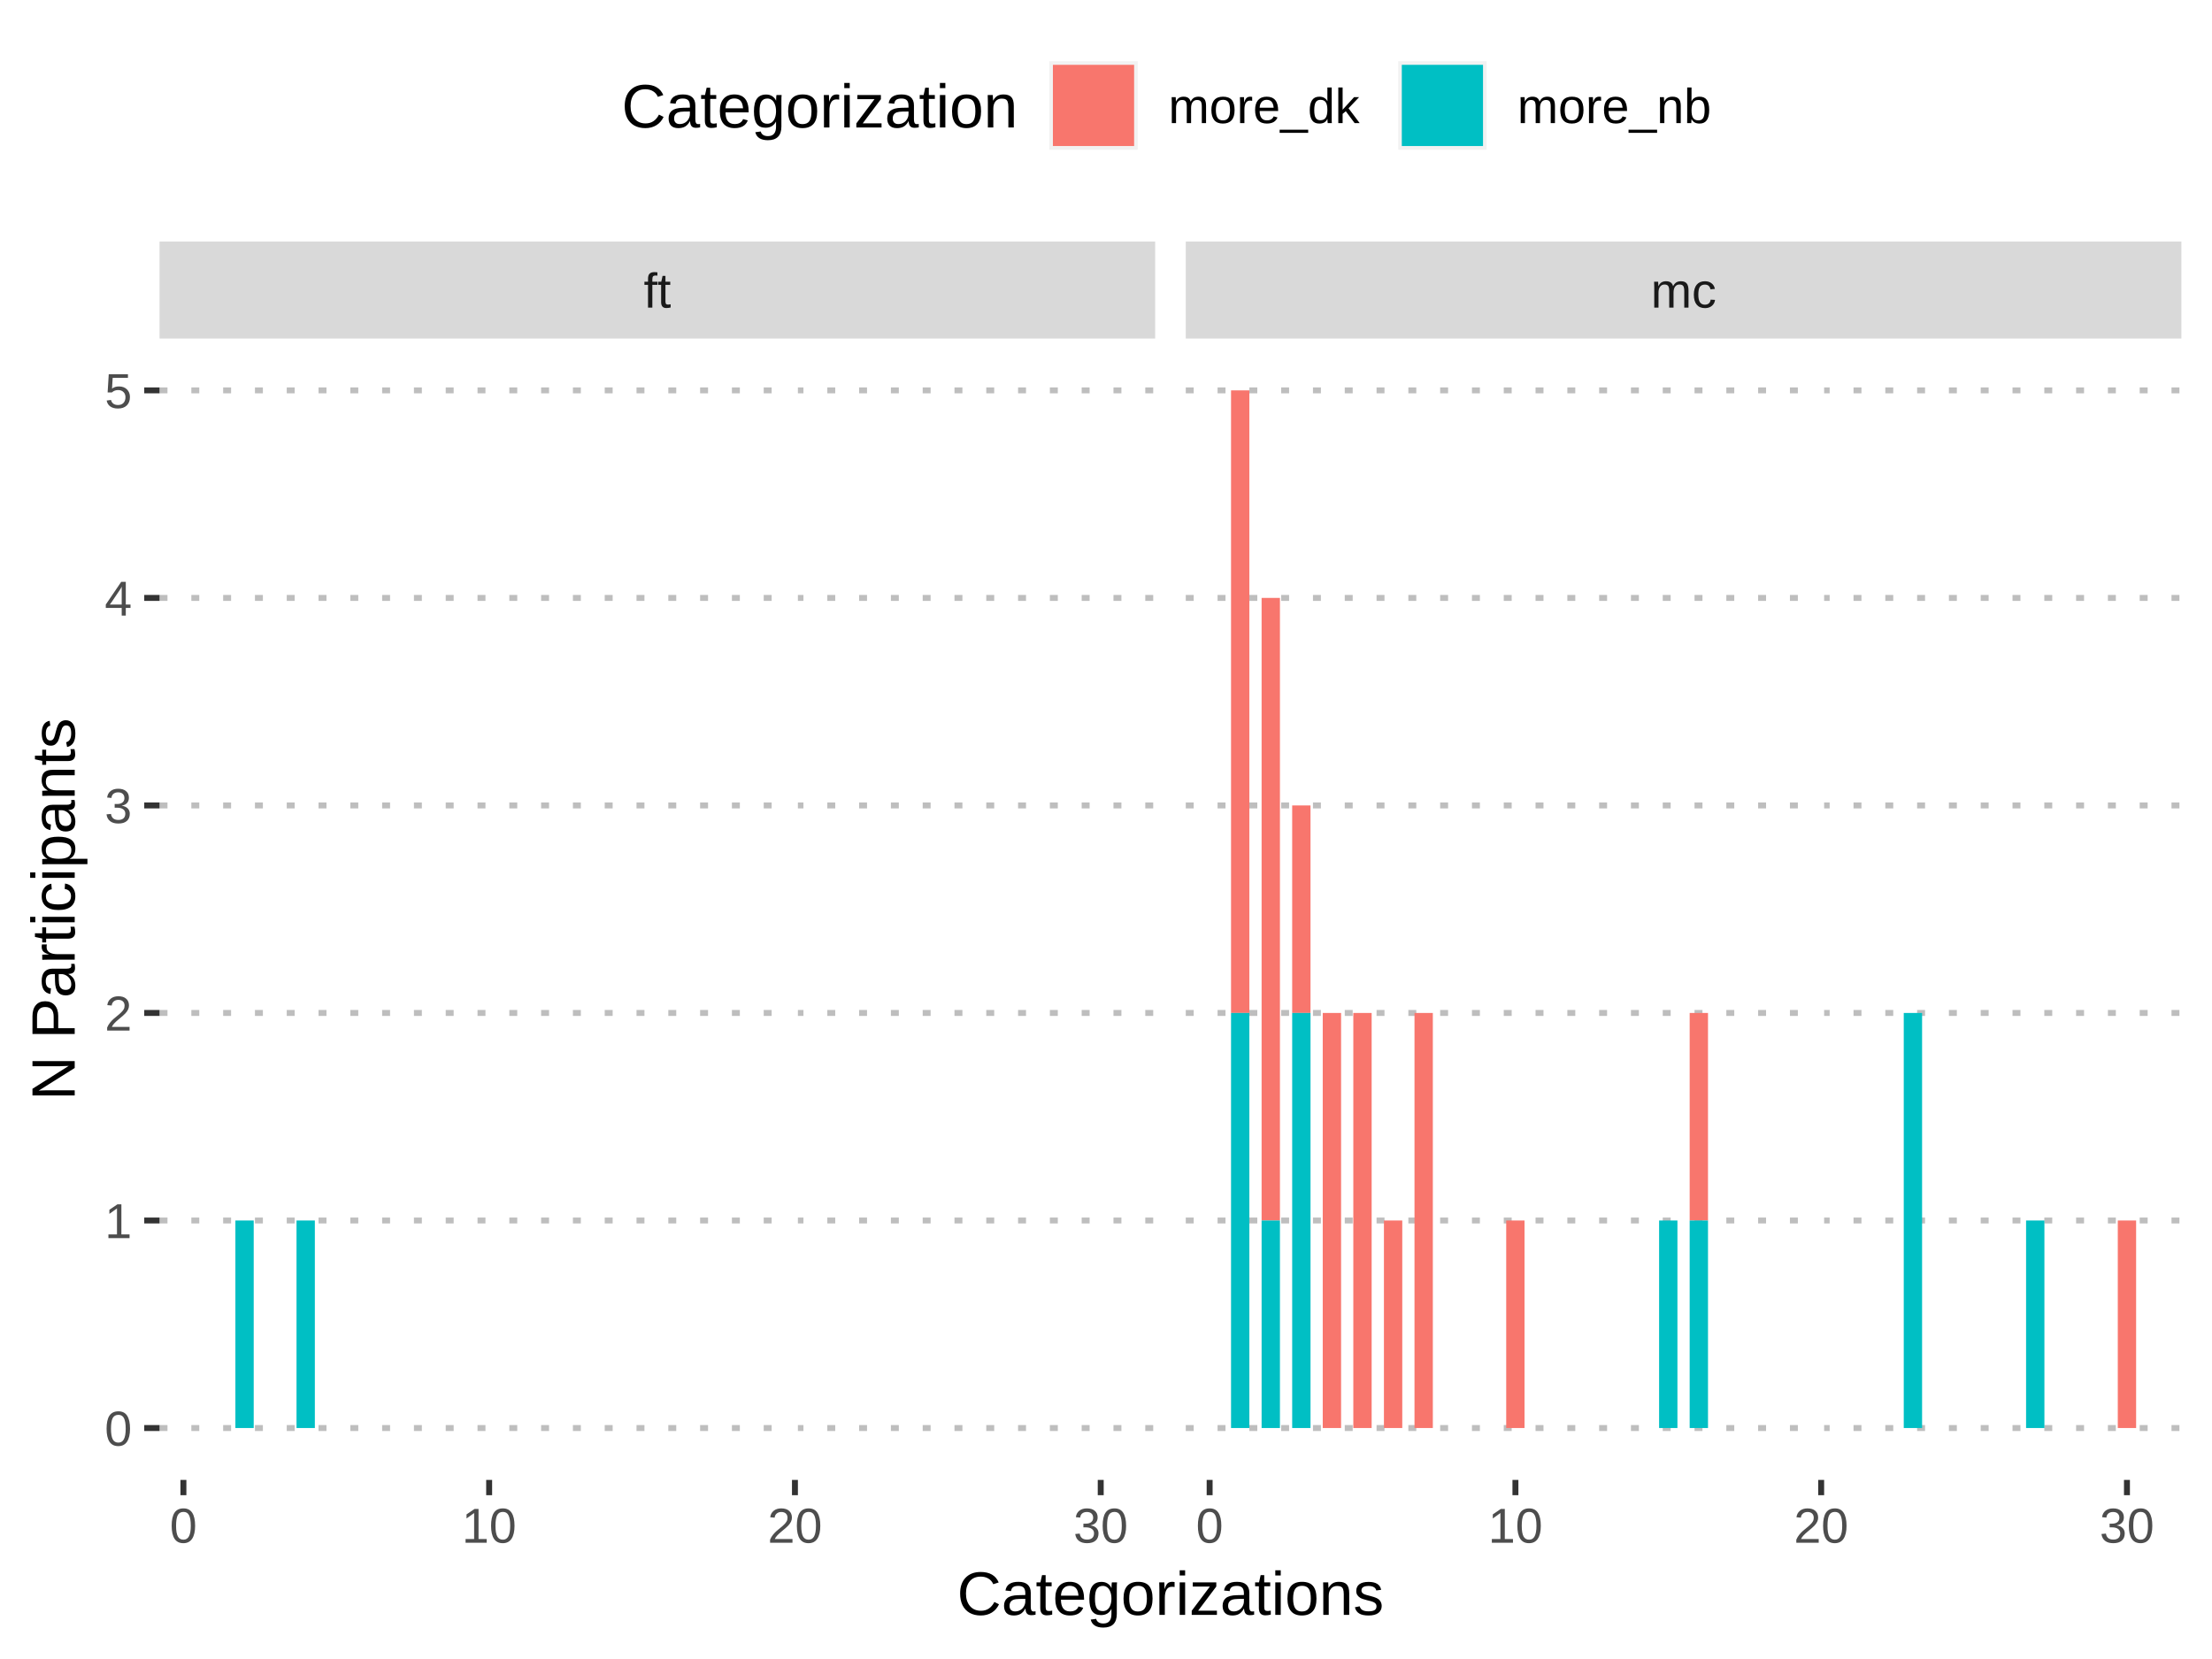
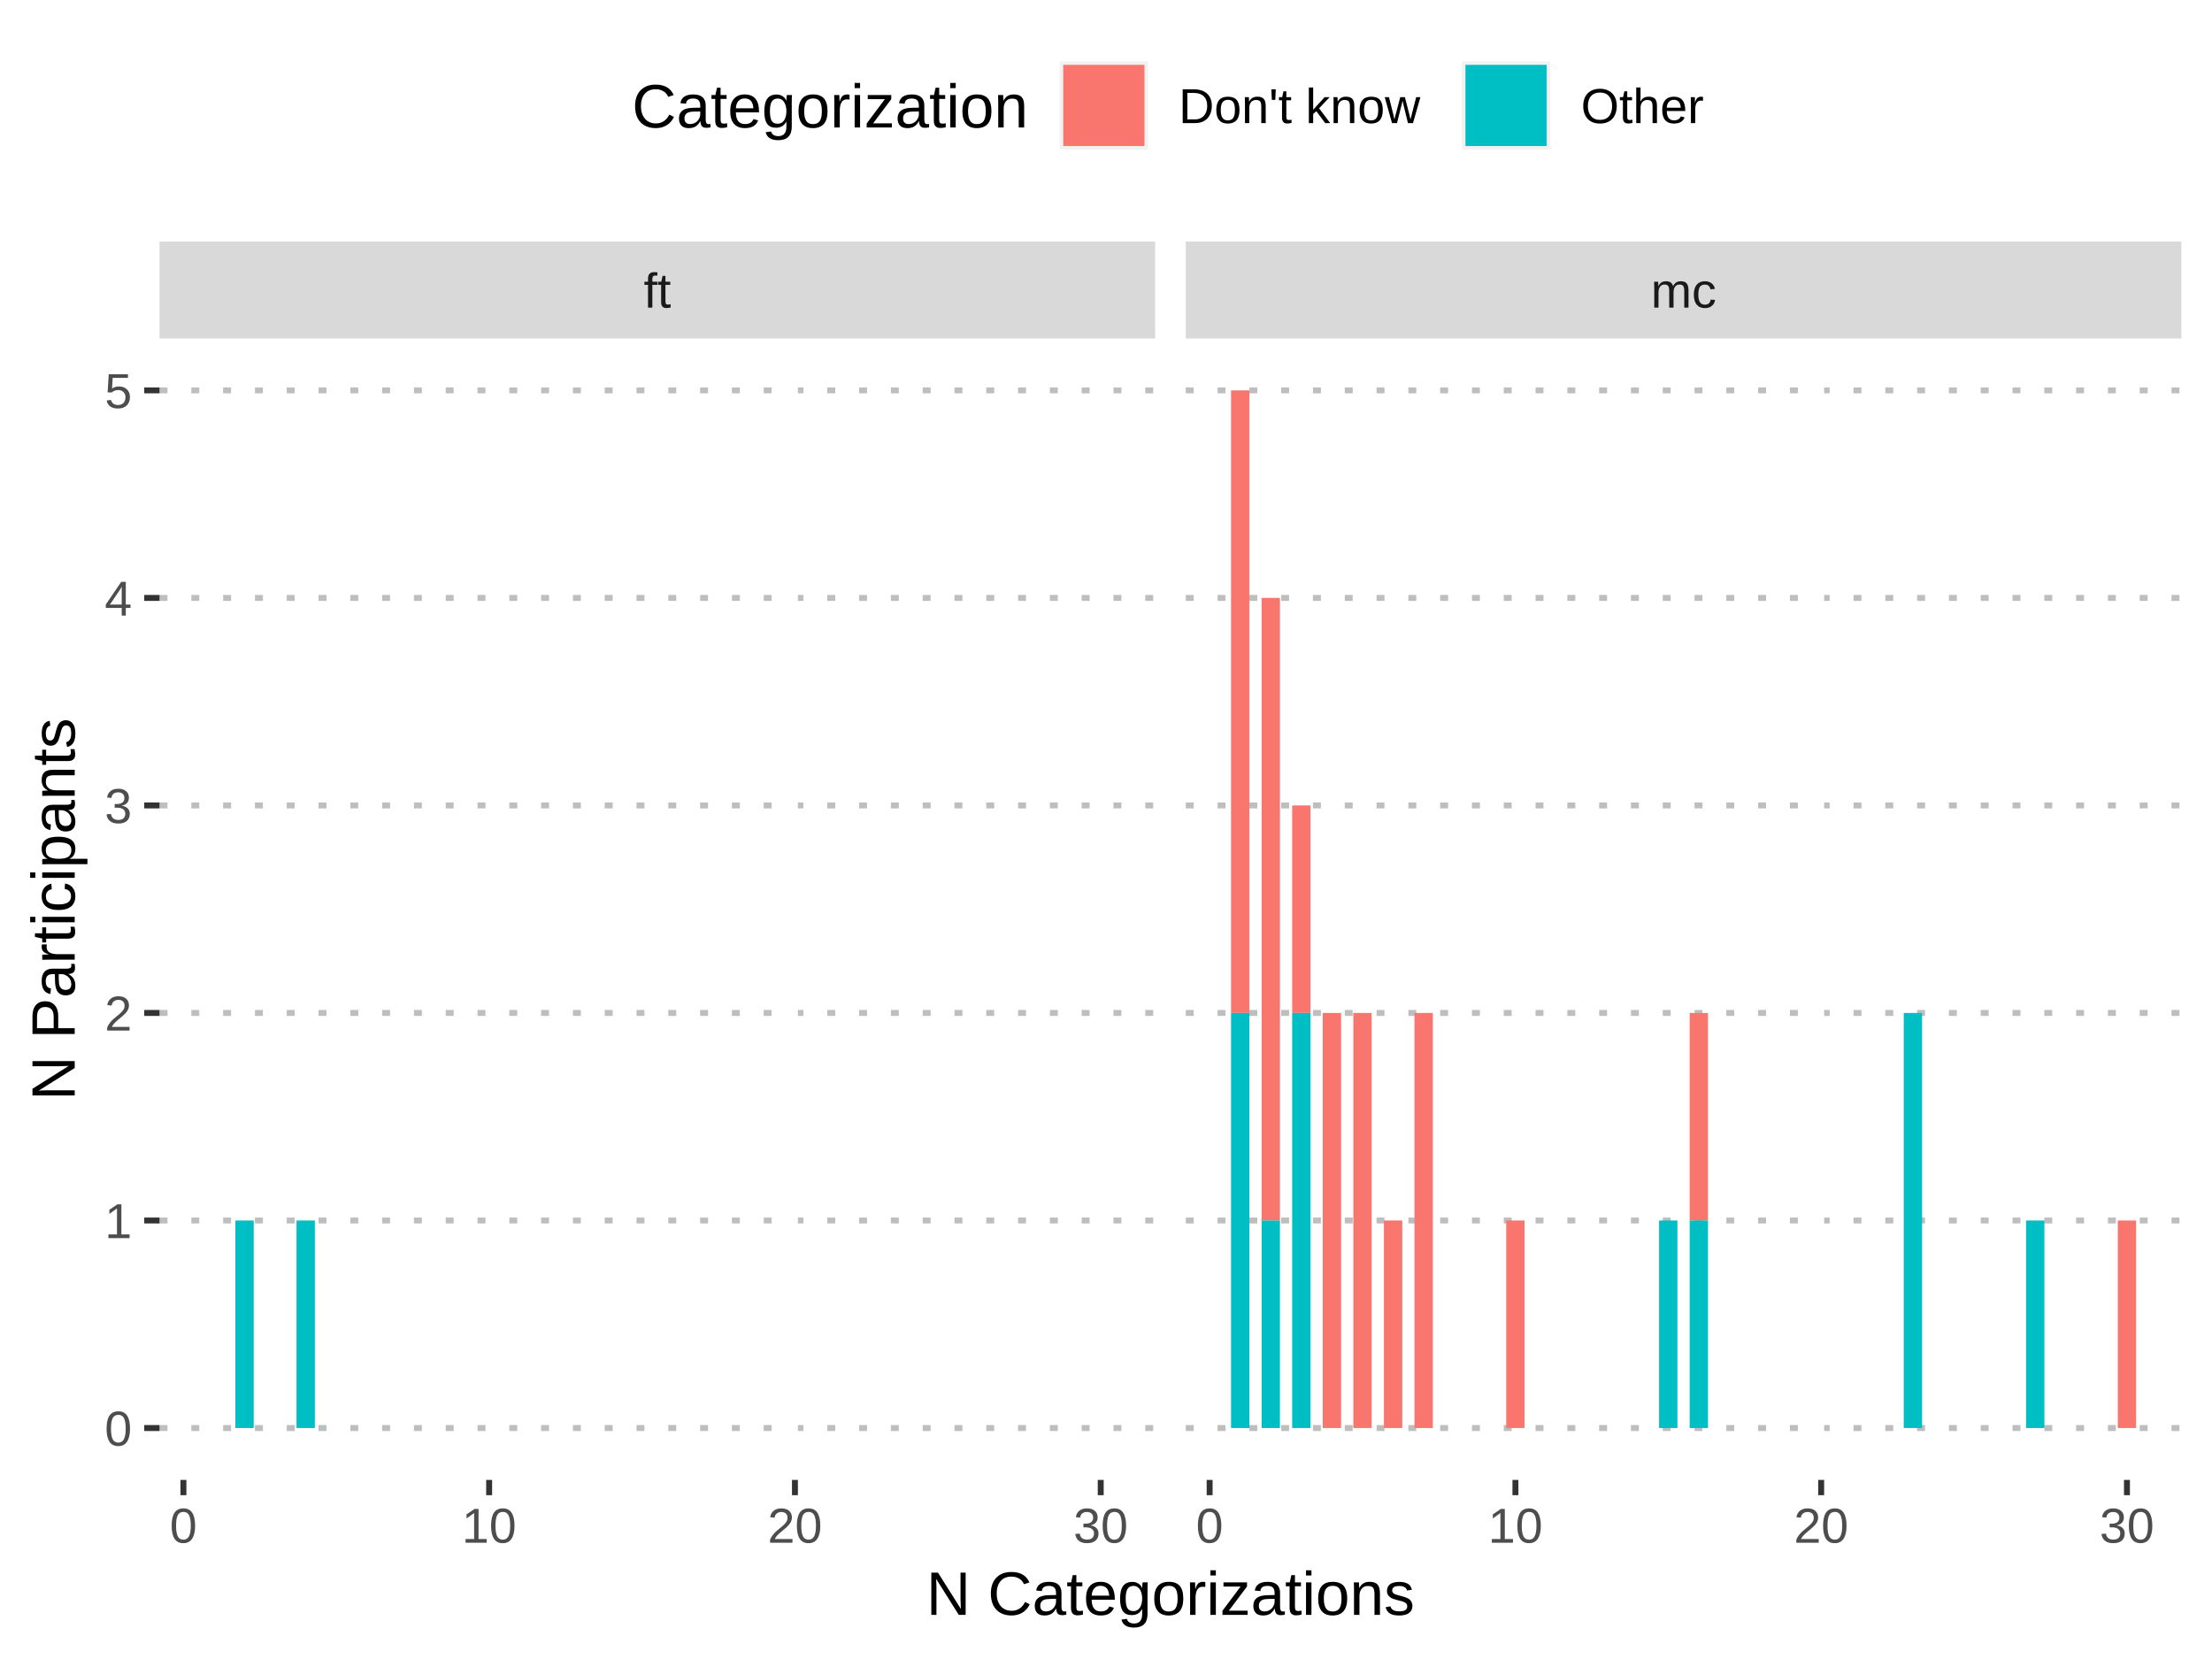
<svg xmlns="http://www.w3.org/2000/svg" class="svglite" width="432.00pt" height="324.00pt" viewBox="0 0 432.00 324.00">
  <defs>
    <style type="text/css">
    .svglite line, .svglite polyline, .svglite polygon, .svglite path, .svglite rect, .svglite circle {
      fill: none;
      stroke: #000000;
      stroke-linecap: round;
      stroke-linejoin: round;
      stroke-miterlimit: 10.00;
    }
    .svglite text {
      white-space: pre;
    }
  </style>
  </defs>
  <rect width="100%" height="100%" style="stroke: none; fill: #FFFFFF;" />
  <defs>
    <clipPath id="cpMC4wMHw0MzIuMDB8MC4wMHwzMjQuMDA=">
      <rect x="0.00" y="0.00" width="432.00" height="324.00" />
    </clipPath>
  </defs>
  <g clip-path="url(#cpMC4wMHw0MzIuMDB8MC4wMHwzMjQuMDA=)">
    <rect x="0" y="0.00" width="432.00" height="324.00" style="stroke-width: 1.16; stroke: #FFFFFF; fill: #FFFFFF;" />
  </g>
  <defs>
    <clipPath id="cpMzEuMTZ8MjI1LjYwfDY2LjExfDI4OS4wMg==">
      <rect x="31.16" y="66.11" width="194.44" height="222.91" />
    </clipPath>
  </defs>
  <g clip-path="url(#cpMzEuMTZ8MjI1LjYwfDY2LjExfDI4OS4wMg==)">
    <rect x="31.16" y="66.11" width="194.44" height="222.91" style="stroke-width: 1.16; stroke: none; fill: #FFFFFF;" />
    <polyline points="31.16,258.63 225.60,258.63 " style="stroke-width: 0.58; stroke: #FFFFFF; stroke-linecap: butt;" />
    <polyline points="31.16,218.10 225.60,218.10 " style="stroke-width: 0.58; stroke: #FFFFFF; stroke-linecap: butt;" />
    <polyline points="31.16,177.57 225.60,177.57 " style="stroke-width: 0.58; stroke: #FFFFFF; stroke-linecap: butt;" />
    <polyline points="31.16,137.04 225.60,137.04 " style="stroke-width: 0.58; stroke: #FFFFFF; stroke-linecap: butt;" />
    <polyline points="31.16,96.51 225.60,96.51 " style="stroke-width: 0.58; stroke: #FFFFFF; stroke-linecap: butt;" />
    <polyline points="65.67,289.02 65.67,66.11 " style="stroke-width: 0.58; stroke: #FFFFFF; stroke-linecap: butt;" />
    <polyline points="125.39,289.02 125.39,66.11 " style="stroke-width: 0.58; stroke: #FFFFFF; stroke-linecap: butt;" />
    <polyline points="185.11,289.02 185.11,66.11 " style="stroke-width: 0.58; stroke: #FFFFFF; stroke-linecap: butt;" />
    <polyline points="31.16,278.89 225.60,278.89 " style="stroke-width: 1.16; stroke: #BEBEBE; stroke-dasharray: 1.55,4.66; stroke-linecap: butt;" />
    <polyline points="31.16,238.36 225.60,238.36 " style="stroke-width: 1.16; stroke: #BEBEBE; stroke-dasharray: 1.55,4.66; stroke-linecap: butt;" />
    <polyline points="31.16,197.83 225.60,197.83 " style="stroke-width: 1.16; stroke: #BEBEBE; stroke-dasharray: 1.55,4.66; stroke-linecap: butt;" />
    <polyline points="31.16,157.30 225.60,157.30 " style="stroke-width: 1.16; stroke: #BEBEBE; stroke-dasharray: 1.55,4.66; stroke-linecap: butt;" />
    <polyline points="31.16,116.77 225.60,116.77 " style="stroke-width: 1.16; stroke: #BEBEBE; stroke-dasharray: 1.55,4.66; stroke-linecap: butt;" />
    <polyline points="31.16,76.24 225.60,76.24 " style="stroke-width: 1.16; stroke: #BEBEBE; stroke-dasharray: 1.55,4.66; stroke-linecap: butt;" />
    <polyline points="35.82,289.02 35.82,66.11 " style="stroke-width: 1.16; stroke: #FFFFFF; stroke-linecap: butt;" />
    <polyline points="95.53,289.02 95.53,66.11 " style="stroke-width: 1.16; stroke: #FFFFFF; stroke-linecap: butt;" />
    <polyline points="155.25,289.02 155.25,66.11 " style="stroke-width: 1.16; stroke: #FFFFFF; stroke-linecap: butt;" />
    <polyline points="214.97,289.02 214.97,66.11 " style="stroke-width: 1.16; stroke: #FFFFFF; stroke-linecap: butt;" />
    <rect x="45.97" y="238.36" width="3.58" height="40.53" style="stroke-width: 1.07; stroke: none; stroke-linecap: butt; stroke-linejoin: miter; fill: #00BFC4;" />
    <rect x="57.91" y="238.36" width="3.58" height="40.53" style="stroke-width: 1.07; stroke: none; stroke-linecap: butt; stroke-linejoin: miter; fill: #00BFC4;" />
  </g>
  <g clip-path="url(#cpMC4wMHw0MzIuMDB8MC4wMHwzMjQuMDA=)">
</g>
  <defs>
    <clipPath id="cpMjMxLjU4fDQyNi4wMnw2Ni4xMXwyODkuMDI=">
      <rect x="231.58" y="66.11" width="194.44" height="222.91" />
    </clipPath>
  </defs>
  <g clip-path="url(#cpMjMxLjU4fDQyNi4wMnw2Ni4xMXwyODkuMDI=)">
    <rect x="231.58" y="66.11" width="194.44" height="222.91" style="stroke-width: 1.16; stroke: none; fill: #FFFFFF;" />
    <polyline points="231.58,258.63 426.02,258.63 " style="stroke-width: 0.58; stroke: #FFFFFF; stroke-linecap: butt;" />
    <polyline points="231.58,218.10 426.02,218.10 " style="stroke-width: 0.58; stroke: #FFFFFF; stroke-linecap: butt;" />
    <polyline points="231.58,177.57 426.02,177.57 " style="stroke-width: 0.58; stroke: #FFFFFF; stroke-linecap: butt;" />
    <polyline points="231.58,137.04 426.02,137.04 " style="stroke-width: 0.58; stroke: #FFFFFF; stroke-linecap: butt;" />
    <polyline points="231.58,96.51 426.02,96.51 " style="stroke-width: 0.58; stroke: #FFFFFF; stroke-linecap: butt;" />
    <polyline points="266.10,289.02 266.10,66.11 " style="stroke-width: 0.58; stroke: #FFFFFF; stroke-linecap: butt;" />
    <polyline points="325.81,289.02 325.81,66.11 " style="stroke-width: 0.58; stroke: #FFFFFF; stroke-linecap: butt;" />
    <polyline points="385.53,289.02 385.53,66.11 " style="stroke-width: 0.58; stroke: #FFFFFF; stroke-linecap: butt;" />
    <polyline points="231.58,278.89 426.02,278.89 " style="stroke-width: 1.16; stroke: #BEBEBE; stroke-dasharray: 1.55,4.66; stroke-linecap: butt;" />
    <polyline points="231.58,238.36 426.02,238.36 " style="stroke-width: 1.16; stroke: #BEBEBE; stroke-dasharray: 1.55,4.66; stroke-linecap: butt;" />
    <polyline points="231.58,197.83 426.02,197.83 " style="stroke-width: 1.16; stroke: #BEBEBE; stroke-dasharray: 1.55,4.66; stroke-linecap: butt;" />
    <polyline points="231.58,157.30 426.02,157.30 " style="stroke-width: 1.16; stroke: #BEBEBE; stroke-dasharray: 1.55,4.66; stroke-linecap: butt;" />
    <polyline points="231.58,116.77 426.02,116.77 " style="stroke-width: 1.16; stroke: #BEBEBE; stroke-dasharray: 1.55,4.66; stroke-linecap: butt;" />
    <polyline points="231.58,76.24 426.02,76.24 " style="stroke-width: 1.16; stroke: #BEBEBE; stroke-dasharray: 1.55,4.66; stroke-linecap: butt;" />
    <polyline points="236.24,289.02 236.24,66.11 " style="stroke-width: 1.16; stroke: #FFFFFF; stroke-linecap: butt;" />
    <polyline points="295.96,289.02 295.96,66.11 " style="stroke-width: 1.16; stroke: #FFFFFF; stroke-linecap: butt;" />
    <polyline points="355.67,289.02 355.67,66.11 " style="stroke-width: 1.16; stroke: #FFFFFF; stroke-linecap: butt;" />
    <polyline points="415.39,289.02 415.39,66.11 " style="stroke-width: 1.16; stroke: #FFFFFF; stroke-linecap: butt;" />
    <rect x="240.42" y="76.24" width="3.58" height="121.59" style="stroke-width: 1.07; stroke: none; stroke-linecap: butt; stroke-linejoin: miter; fill: #F8766D;" />
    <rect x="246.39" y="116.77" width="3.58" height="121.59" style="stroke-width: 1.07; stroke: none; stroke-linecap: butt; stroke-linejoin: miter; fill: #F8766D;" />
    <rect x="252.36" y="157.30" width="3.58" height="40.53" style="stroke-width: 1.07; stroke: none; stroke-linecap: butt; stroke-linejoin: miter; fill: #F8766D;" />
    <rect x="258.33" y="197.83" width="3.58" height="81.06" style="stroke-width: 1.07; stroke: none; stroke-linecap: butt; stroke-linejoin: miter; fill: #F8766D;" />
    <rect x="264.30" y="197.83" width="3.58" height="81.06" style="stroke-width: 1.07; stroke: none; stroke-linecap: butt; stroke-linejoin: miter; fill: #F8766D;" />
    <rect x="270.28" y="238.36" width="3.58" height="40.53" style="stroke-width: 1.07; stroke: none; stroke-linecap: butt; stroke-linejoin: miter; fill: #F8766D;" />
    <rect x="276.25" y="197.83" width="3.58" height="81.06" style="stroke-width: 1.07; stroke: none; stroke-linecap: butt; stroke-linejoin: miter; fill: #F8766D;" />
    <rect x="294.16" y="238.36" width="3.58" height="40.53" style="stroke-width: 1.07; stroke: none; stroke-linecap: butt; stroke-linejoin: miter; fill: #F8766D;" />
    <rect x="329.99" y="197.83" width="3.58" height="40.53" style="stroke-width: 1.07; stroke: none; stroke-linecap: butt; stroke-linejoin: miter; fill: #F8766D;" />
    <rect x="413.60" y="238.36" width="3.58" height="40.53" style="stroke-width: 1.07; stroke: none; stroke-linecap: butt; stroke-linejoin: miter; fill: #F8766D;" />
    <rect x="240.42" y="197.83" width="3.58" height="81.06" style="stroke-width: 1.07; stroke: none; stroke-linecap: butt; stroke-linejoin: miter; fill: #00BFC4;" />
    <rect x="246.39" y="238.36" width="3.58" height="40.53" style="stroke-width: 1.07; stroke: none; stroke-linecap: butt; stroke-linejoin: miter; fill: #00BFC4;" />
    <rect x="252.36" y="197.83" width="3.58" height="81.06" style="stroke-width: 1.07; stroke: none; stroke-linecap: butt; stroke-linejoin: miter; fill: #00BFC4;" />
    <rect x="324.02" y="238.36" width="3.58" height="40.53" style="stroke-width: 1.07; stroke: none; stroke-linecap: butt; stroke-linejoin: miter; fill: #00BFC4;" />
    <rect x="329.99" y="238.36" width="3.58" height="40.53" style="stroke-width: 1.07; stroke: none; stroke-linecap: butt; stroke-linejoin: miter; fill: #00BFC4;" />
    <rect x="371.80" y="197.83" width="3.58" height="81.06" style="stroke-width: 1.07; stroke: none; stroke-linecap: butt; stroke-linejoin: miter; fill: #00BFC4;" />
    <rect x="395.69" y="238.36" width="3.58" height="40.53" style="stroke-width: 1.07; stroke: none; stroke-linecap: butt; stroke-linejoin: miter; fill: #00BFC4;" />
  </g>
  <g clip-path="url(#cpMC4wMHw0MzIuMDB8MC4wMHwzMjQuMDA=)">
</g>
  <defs>
    <clipPath id="cpMzEuMTZ8MjI1LjYwfDQ3LjE3fDY2LjEx">
      <rect x="31.16" y="47.17" width="194.44" height="18.94" />
    </clipPath>
  </defs>
  <g clip-path="url(#cpMzEuMTZ8MjI1LjYwfDQ3LjE3fDY2LjEx)">
    <rect x="31.16" y="47.17" width="194.44" height="18.94" style="stroke-width: 1.16; stroke: none; fill: #D9D9D9;" />
    <text x="128.38" y="60.08" text-anchor="middle" style="font-size: 9.60px;fill: #1A1A1A; font-family: &quot;Arial&quot;;" textLength="5.33px" lengthAdjust="spacingAndGlyphs">ft</text>
  </g>
  <g clip-path="url(#cpMC4wMHw0MzIuMDB8MC4wMHwzMjQuMDA=)">
</g>
  <defs>
    <clipPath id="cpMjMxLjU4fDQyNi4wMnw0Ny4xN3w2Ni4xMQ==">
      <rect x="231.58" y="47.17" width="194.44" height="18.94" />
    </clipPath>
  </defs>
  <g clip-path="url(#cpMjMxLjU4fDQyNi4wMnw0Ny4xN3w2Ni4xMQ==)">
    <rect x="231.58" y="47.17" width="194.44" height="18.94" style="stroke-width: 1.16; stroke: none; fill: #D9D9D9;" />
    <text x="328.80" y="60.08" text-anchor="middle" style="font-size: 9.60px;fill: #1A1A1A; font-family: &quot;Arial&quot;;" textLength="12.79px" lengthAdjust="spacingAndGlyphs">mc</text>
  </g>
  <g clip-path="url(#cpMC4wMHw0MzIuMDB8MC4wMHwzMjQuMDA=)">
    <polyline points="35.82,292.01 35.82,289.02 " style="stroke-width: 1.16; stroke: #333333; stroke-linecap: butt;" />
    <polyline points="95.53,292.01 95.53,289.02 " style="stroke-width: 1.16; stroke: #333333; stroke-linecap: butt;" />
    <polyline points="155.25,292.01 155.25,289.02 " style="stroke-width: 1.16; stroke: #333333; stroke-linecap: butt;" />
    <polyline points="214.97,292.01 214.97,289.02 " style="stroke-width: 1.16; stroke: #333333; stroke-linecap: butt;" />
    <text x="35.82" y="301.29" text-anchor="middle" style="font-size: 9.60px;fill: #4D4D4D; font-family: &quot;Arial&quot;;" textLength="5.34px" lengthAdjust="spacingAndGlyphs">0</text>
    <text x="95.53" y="301.29" text-anchor="middle" style="font-size: 9.60px;fill: #4D4D4D; font-family: &quot;Arial&quot;;" textLength="10.67px" lengthAdjust="spacingAndGlyphs">10</text>
    <text x="155.25" y="301.29" text-anchor="middle" style="font-size: 9.60px;fill: #4D4D4D; font-family: &quot;Arial&quot;;" textLength="10.67px" lengthAdjust="spacingAndGlyphs">20</text>
    <text x="214.97" y="301.29" text-anchor="middle" style="font-size: 9.60px;fill: #4D4D4D; font-family: &quot;Arial&quot;;" textLength="10.67px" lengthAdjust="spacingAndGlyphs">30</text>
    <polyline points="236.24,292.01 236.24,289.02 " style="stroke-width: 1.16; stroke: #333333; stroke-linecap: butt;" />
    <polyline points="295.96,292.01 295.96,289.02 " style="stroke-width: 1.16; stroke: #333333; stroke-linecap: butt;" />
    <polyline points="355.67,292.01 355.67,289.02 " style="stroke-width: 1.16; stroke: #333333; stroke-linecap: butt;" />
    <polyline points="415.39,292.01 415.39,289.02 " style="stroke-width: 1.16; stroke: #333333; stroke-linecap: butt;" />
    <text x="236.24" y="301.29" text-anchor="middle" style="font-size: 9.60px;fill: #4D4D4D; font-family: &quot;Arial&quot;;" textLength="5.34px" lengthAdjust="spacingAndGlyphs">0</text>
    <text x="295.96" y="301.29" text-anchor="middle" style="font-size: 9.60px;fill: #4D4D4D; font-family: &quot;Arial&quot;;" textLength="10.67px" lengthAdjust="spacingAndGlyphs">10</text>
    <text x="355.67" y="301.29" text-anchor="middle" style="font-size: 9.60px;fill: #4D4D4D; font-family: &quot;Arial&quot;;" textLength="10.67px" lengthAdjust="spacingAndGlyphs">20</text>
    <text x="415.39" y="301.29" text-anchor="middle" style="font-size: 9.60px;fill: #4D4D4D; font-family: &quot;Arial&quot;;" textLength="10.67px" lengthAdjust="spacingAndGlyphs">30</text>
    <text x="25.78" y="282.33" text-anchor="end" style="font-size: 9.60px;fill: #4D4D4D; font-family: &quot;Arial&quot;;" textLength="5.34px" lengthAdjust="spacingAndGlyphs">0</text>
    <text x="25.78" y="241.80" text-anchor="end" style="font-size: 9.60px;fill: #4D4D4D; font-family: &quot;Arial&quot;;" textLength="5.34px" lengthAdjust="spacingAndGlyphs">1</text>
    <text x="25.78" y="201.27" text-anchor="end" style="font-size: 9.60px;fill: #4D4D4D; font-family: &quot;Arial&quot;;" textLength="5.34px" lengthAdjust="spacingAndGlyphs">2</text>
    <text x="25.78" y="160.74" text-anchor="end" style="font-size: 9.60px;fill: #4D4D4D; font-family: &quot;Arial&quot;;" textLength="5.34px" lengthAdjust="spacingAndGlyphs">3</text>
    <text x="25.78" y="120.22" text-anchor="end" style="font-size: 9.60px;fill: #4D4D4D; font-family: &quot;Arial&quot;;" textLength="5.34px" lengthAdjust="spacingAndGlyphs">4</text>
    <text x="25.78" y="79.69" text-anchor="end" style="font-size: 9.60px;fill: #4D4D4D; font-family: &quot;Arial&quot;;" textLength="5.34px" lengthAdjust="spacingAndGlyphs">5</text>
    <polyline points="28.17,278.89 31.16,278.89 " style="stroke-width: 1.16; stroke: #333333; stroke-linecap: butt;" />
    <polyline points="28.17,238.36 31.16,238.36 " style="stroke-width: 1.16; stroke: #333333; stroke-linecap: butt;" />
    <polyline points="28.17,197.83 31.16,197.83 " style="stroke-width: 1.16; stroke: #333333; stroke-linecap: butt;" />
    <polyline points="28.17,157.30 31.16,157.30 " style="stroke-width: 1.16; stroke: #333333; stroke-linecap: butt;" />
    <polyline points="28.17,116.77 31.16,116.77 " style="stroke-width: 1.16; stroke: #333333; stroke-linecap: butt;" />
    <polyline points="28.17,76.24 31.16,76.24 " style="stroke-width: 1.16; stroke: #333333; stroke-linecap: butt;" />
-     <text x="228.59" y="315.38" text-anchor="middle" style="font-size: 12.00px; font-family: &quot;Arial&quot;;" textLength="83.38px" lengthAdjust="spacingAndGlyphs">Categorizations</text>
+     <text x="228.59" y="315.38" text-anchor="middle" style="font-size: 12.00px; font-family: &quot;Arial&quot;;" textLength="95.38px" lengthAdjust="spacingAndGlyphs">N Categorizations</text>
    <text transform="translate(14.59,177.57) rotate(-90)" text-anchor="middle" style="font-size: 12.00px; font-family: &quot;Arial&quot;;" textLength="74.69px" lengthAdjust="spacingAndGlyphs">N Participants</text>
-     <rect x="115.43" y="5.98" width="226.33" height="29.24" style="stroke-width: 1.16; stroke: none; fill: #FFFFFF;" />
-     <text x="121.40" y="24.90" style="font-size: 12.00px; font-family: &quot;Arial&quot;;" textLength="77.38px" lengthAdjust="spacingAndGlyphs">Categorization</text>
-     <rect x="204.92" y="11.96" width="17.28" height="17.28" style="stroke-width: 1.16; stroke: none; fill: #F2F2F2;" />
-     <rect x="205.63" y="12.66" width="15.86" height="15.86" style="stroke-width: 1.07; stroke: none; stroke-linecap: butt; stroke-linejoin: miter; fill: #F8766D;" />
-     <rect x="273.06" y="11.96" width="17.28" height="17.28" style="stroke-width: 1.16; stroke: none; fill: #F2F2F2;" />
-     <rect x="273.77" y="12.66" width="15.86" height="15.86" style="stroke-width: 1.07; stroke: none; stroke-linecap: butt; stroke-linejoin: miter; fill: #00BFC4;" />
-     <text x="228.18" y="24.04" style="font-size: 9.60px; font-family: &quot;Arial&quot;;" textLength="37.32px" lengthAdjust="spacingAndGlyphs">more_dk</text>
-     <text x="296.32" y="24.04" style="font-size: 9.60px; font-family: &quot;Arial&quot;;" textLength="37.86px" lengthAdjust="spacingAndGlyphs">more_nb</text>
+     <rect x="117.45" y="5.98" width="222.29" height="29.24" style="stroke-width: 1.16; stroke: none; fill: #FFFFFF;" />
+     <text x="123.42" y="24.90" style="font-size: 12.00px; font-family: &quot;Arial&quot;;" textLength="77.38px" lengthAdjust="spacingAndGlyphs">Categorization</text>
+     <rect x="206.94" y="11.96" width="17.28" height="17.28" style="stroke-width: 1.16; stroke: none; fill: #F2F2F2;" />
+     <rect x="207.65" y="12.66" width="15.86" height="15.86" style="stroke-width: 1.07; stroke: none; stroke-linecap: butt; stroke-linejoin: miter; fill: #F8766D;" />
+     <rect x="285.49" y="11.96" width="17.28" height="17.28" style="stroke-width: 1.16; stroke: none; fill: #F2F2F2;" />
+     <rect x="286.20" y="12.66" width="15.86" height="15.86" style="stroke-width: 1.07; stroke: none; stroke-linecap: butt; stroke-linejoin: miter; fill: #00BFC4;" />
+     <text x="230.20" y="24.04" style="font-size: 9.60px; font-family: &quot;Arial&quot;;" textLength="47.15px" lengthAdjust="spacingAndGlyphs">Don't know</text>
+     <text x="308.75" y="24.04" style="font-size: 9.60px; font-family: &quot;Arial&quot;;" textLength="23.99px" lengthAdjust="spacingAndGlyphs">Other</text>
  </g>
</svg>
